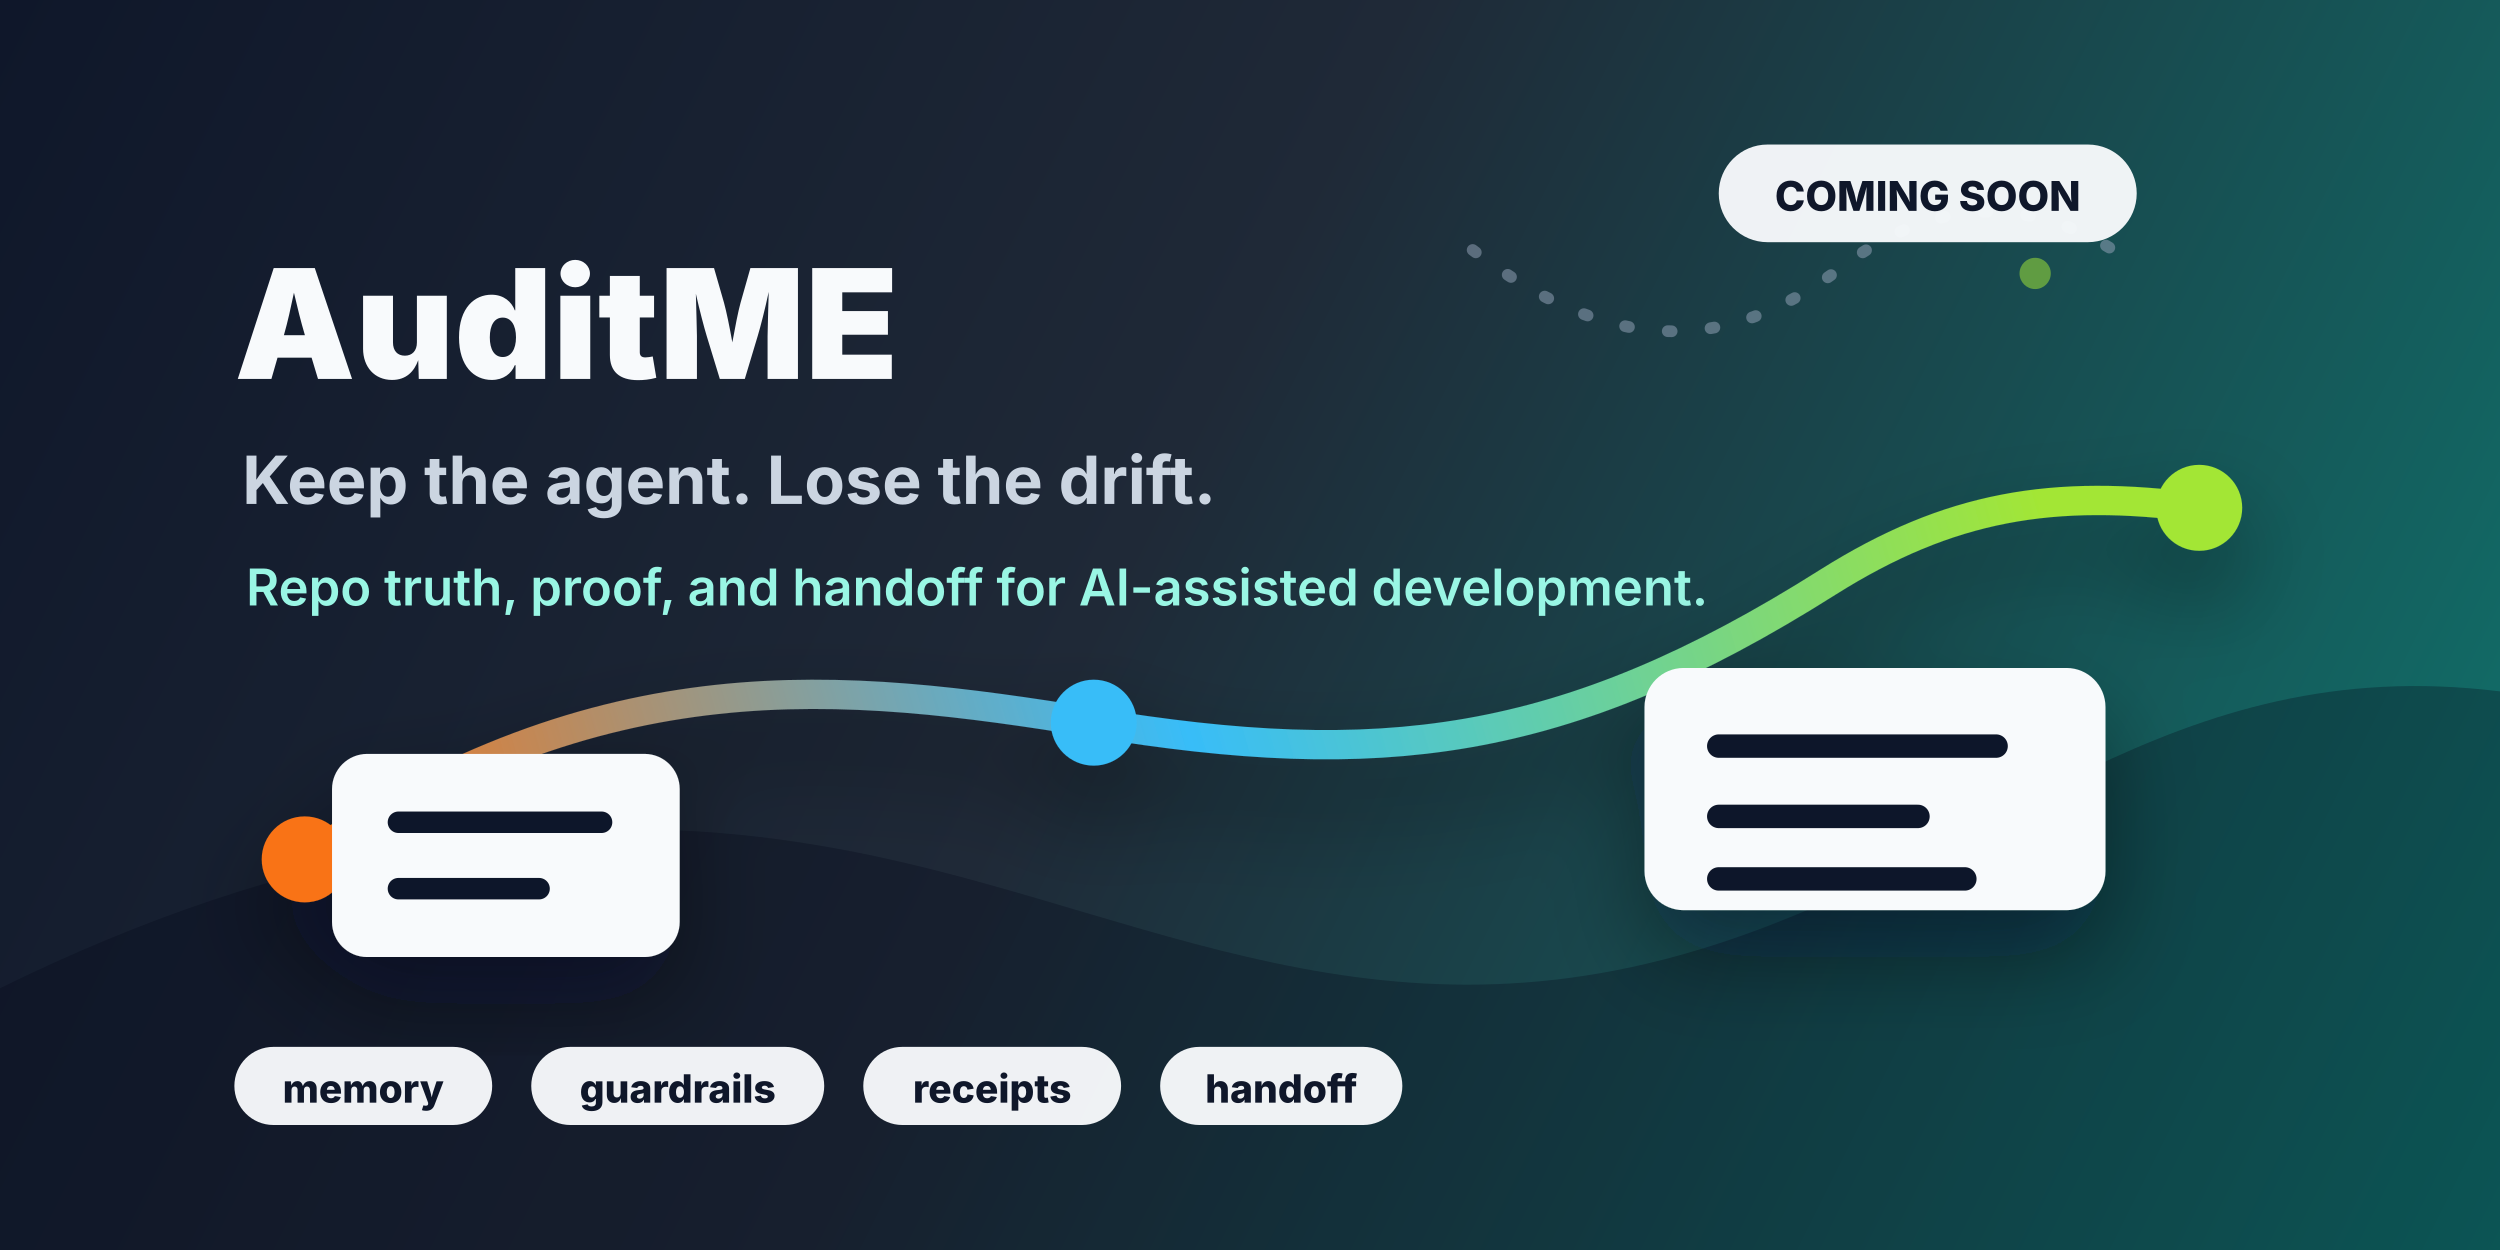
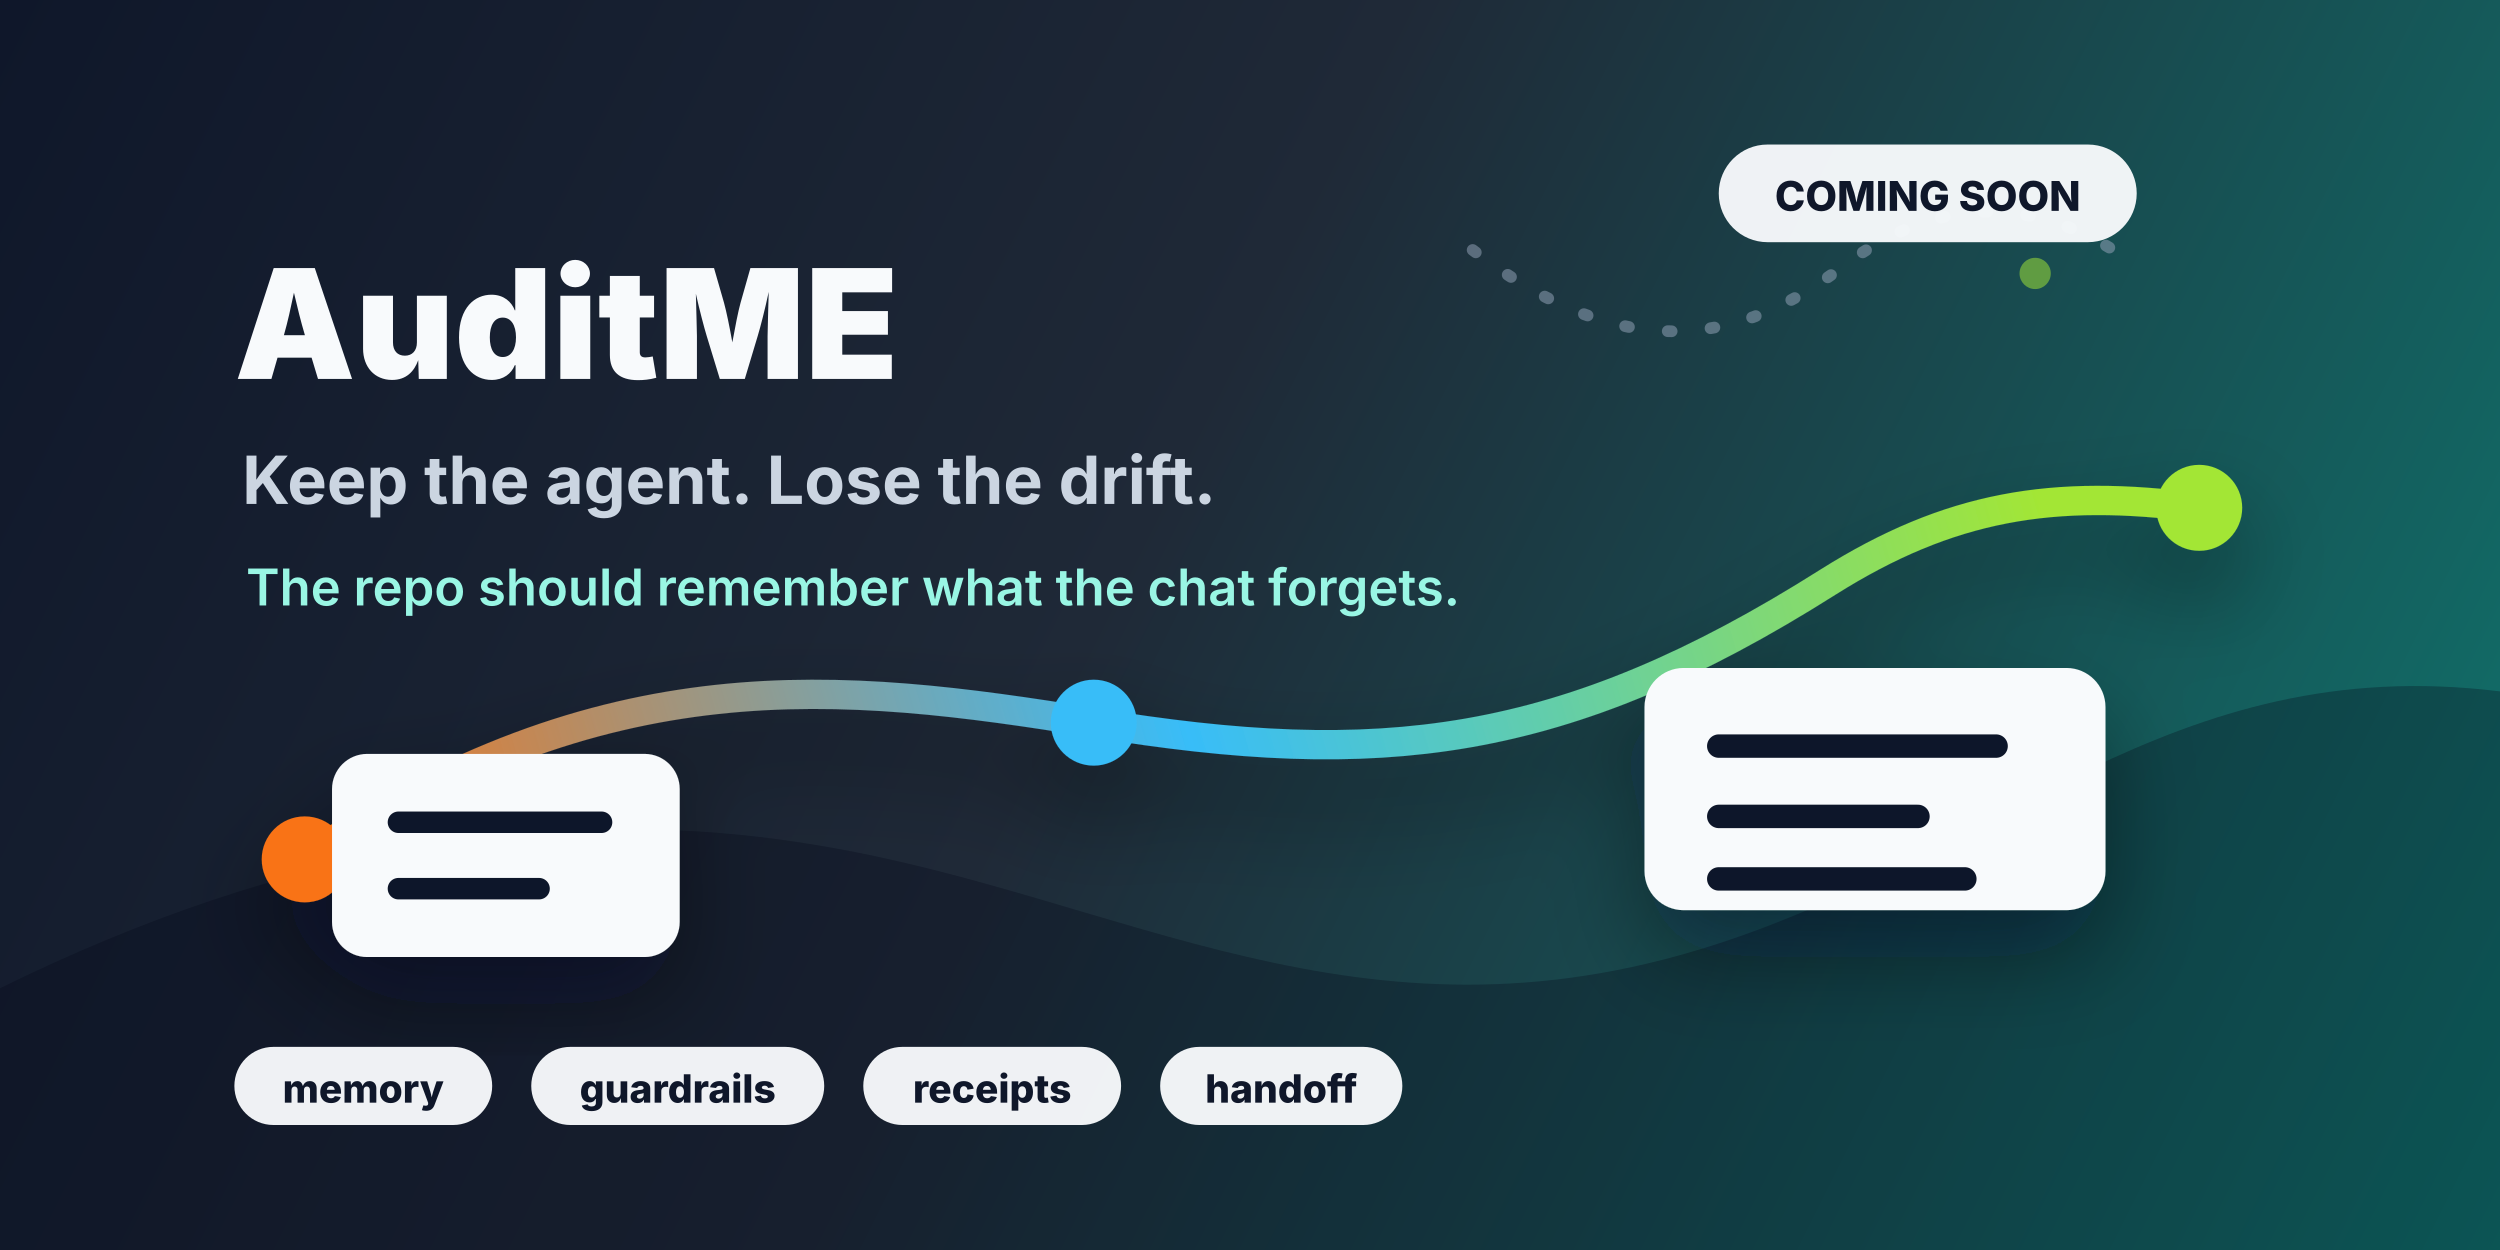
<svg xmlns="http://www.w3.org/2000/svg" role="img" aria-labelledby="title desc" viewBox="0 0 1280 640">
  <defs>
    <linearGradient id="preview-bg" x1="0" y1="0" x2="1280" y2="640" gradientUnits="userSpaceOnUse">
      <stop offset="0" stop-color="#0f172a" />
      <stop offset="0.45" stop-color="#1f2937" />
      <stop offset="1" stop-color="#0f766e" />
    </linearGradient>
    <linearGradient id="signal" x1="156" y1="440" x2="1026" y2="190" gradientUnits="userSpaceOnUse">
      <stop offset="0" stop-color="#f97316" />
      <stop offset="0.5" stop-color="#38bdf8" />
      <stop offset="1" stop-color="#a3e635" />
    </linearGradient>
    <filter id="preview-shadow" x="-10%" y="-20%" width="120%" height="140%">
      <feDropShadow dx="0" dy="24" stdDeviation="24" flood-color="#020617" flood-opacity="0.4" />
    </filter>
  </defs>
  <rect width="1280" height="640" fill="url(#preview-bg)" />
  <path d="M0 506c146-72 286-96 420-73 155 26 276 109 457 51 145-46 234-151 403-130v286H0Z" fill="#020617" opacity="0.3" />
  <g opacity="0.52">
    <path d="M754 128c68 52 128 56 190 8 48-36 98-37 147-2" fill="none" stroke="#94a3b8" stroke-width="6" stroke-linecap="round" stroke-dasharray="2 20" />
    <circle cx="1042" cy="140" r="8" fill="#a3e635" />
  </g>
  <g font-family="Inter, Segoe UI, Arial, sans-serif">
    <rect x="880" y="74" width="214" height="50" rx="25" fill="#f8fafc" opacity="0.96" />
    <text x="987" y="100" fill="#0f172a" font-size="21" font-weight="800" text-anchor="middle" dominant-baseline="middle">COMING SOON</text>
    <text x="120" y="194" fill="#f8fafc" font-size="78" font-weight="850">AuditME</text>
    <text x="124" y="258" fill="#cbd5e1" font-size="34" font-weight="700">Keep the agent. Lose the drift.</text>
-     <text x="126" y="310" fill="#99f6e4" font-size="26" font-weight="600">Repo truth, proof, and handoff for AI-assisted development.</text>
+     <text x="126" y="310" fill="#99f6e4" font-size="26" font-weight="600">The repo should remember what the chat forgets.</text>
  </g>
  <g filter="url(#preview-shadow)">
    <path d="M156 440c154-104 274-91 404-70 146 24 240 14 376-72 62-39 115-48 190-38" fill="none" stroke="url(#signal)" stroke-width="15" stroke-linecap="round" />
    <circle cx="156" cy="440" r="22" fill="#f97316" />
    <circle cx="560" cy="370" r="22" fill="#38bdf8" />
    <circle cx="1126" cy="260" r="22" fill="#a3e635" />
    <rect x="170" y="386" width="178" height="104" rx="18" fill="#f8fafc" />
    <path d="M204 421h104M204 455h72" stroke="#0f172a" stroke-width="11" stroke-linecap="round" />
    <rect x="842" y="342" width="236" height="124" rx="20" fill="#f8fafc" />
    <path d="M880 382h142M880 418h102M880 450h126" stroke="#0f172a" stroke-width="12" stroke-linecap="round" />
  </g>
  <g font-family="Inter, Segoe UI, Arial, sans-serif" font-size="20" font-weight="800">
    <rect x="120" y="536" width="132" height="40" rx="20" fill="#f8fafc" opacity="0.96" />
    <text x="186" y="557" fill="#0f172a" text-anchor="middle" dominant-baseline="middle">memory</text>
    <rect x="272" y="536" width="150" height="40" rx="20" fill="#f8fafc" opacity="0.96" />
    <text x="347" y="557" fill="#0f172a" text-anchor="middle" dominant-baseline="middle">guardrails</text>
    <rect x="442" y="536" width="132" height="40" rx="20" fill="#f8fafc" opacity="0.96" />
    <text x="508" y="557" fill="#0f172a" text-anchor="middle" dominant-baseline="middle">receipts</text>
    <rect x="594" y="536" width="124" height="40" rx="20" fill="#f8fafc" opacity="0.96" />
    <text x="656" y="557" fill="#0f172a" text-anchor="middle" dominant-baseline="middle">handoff</text>
  </g>
</svg>
